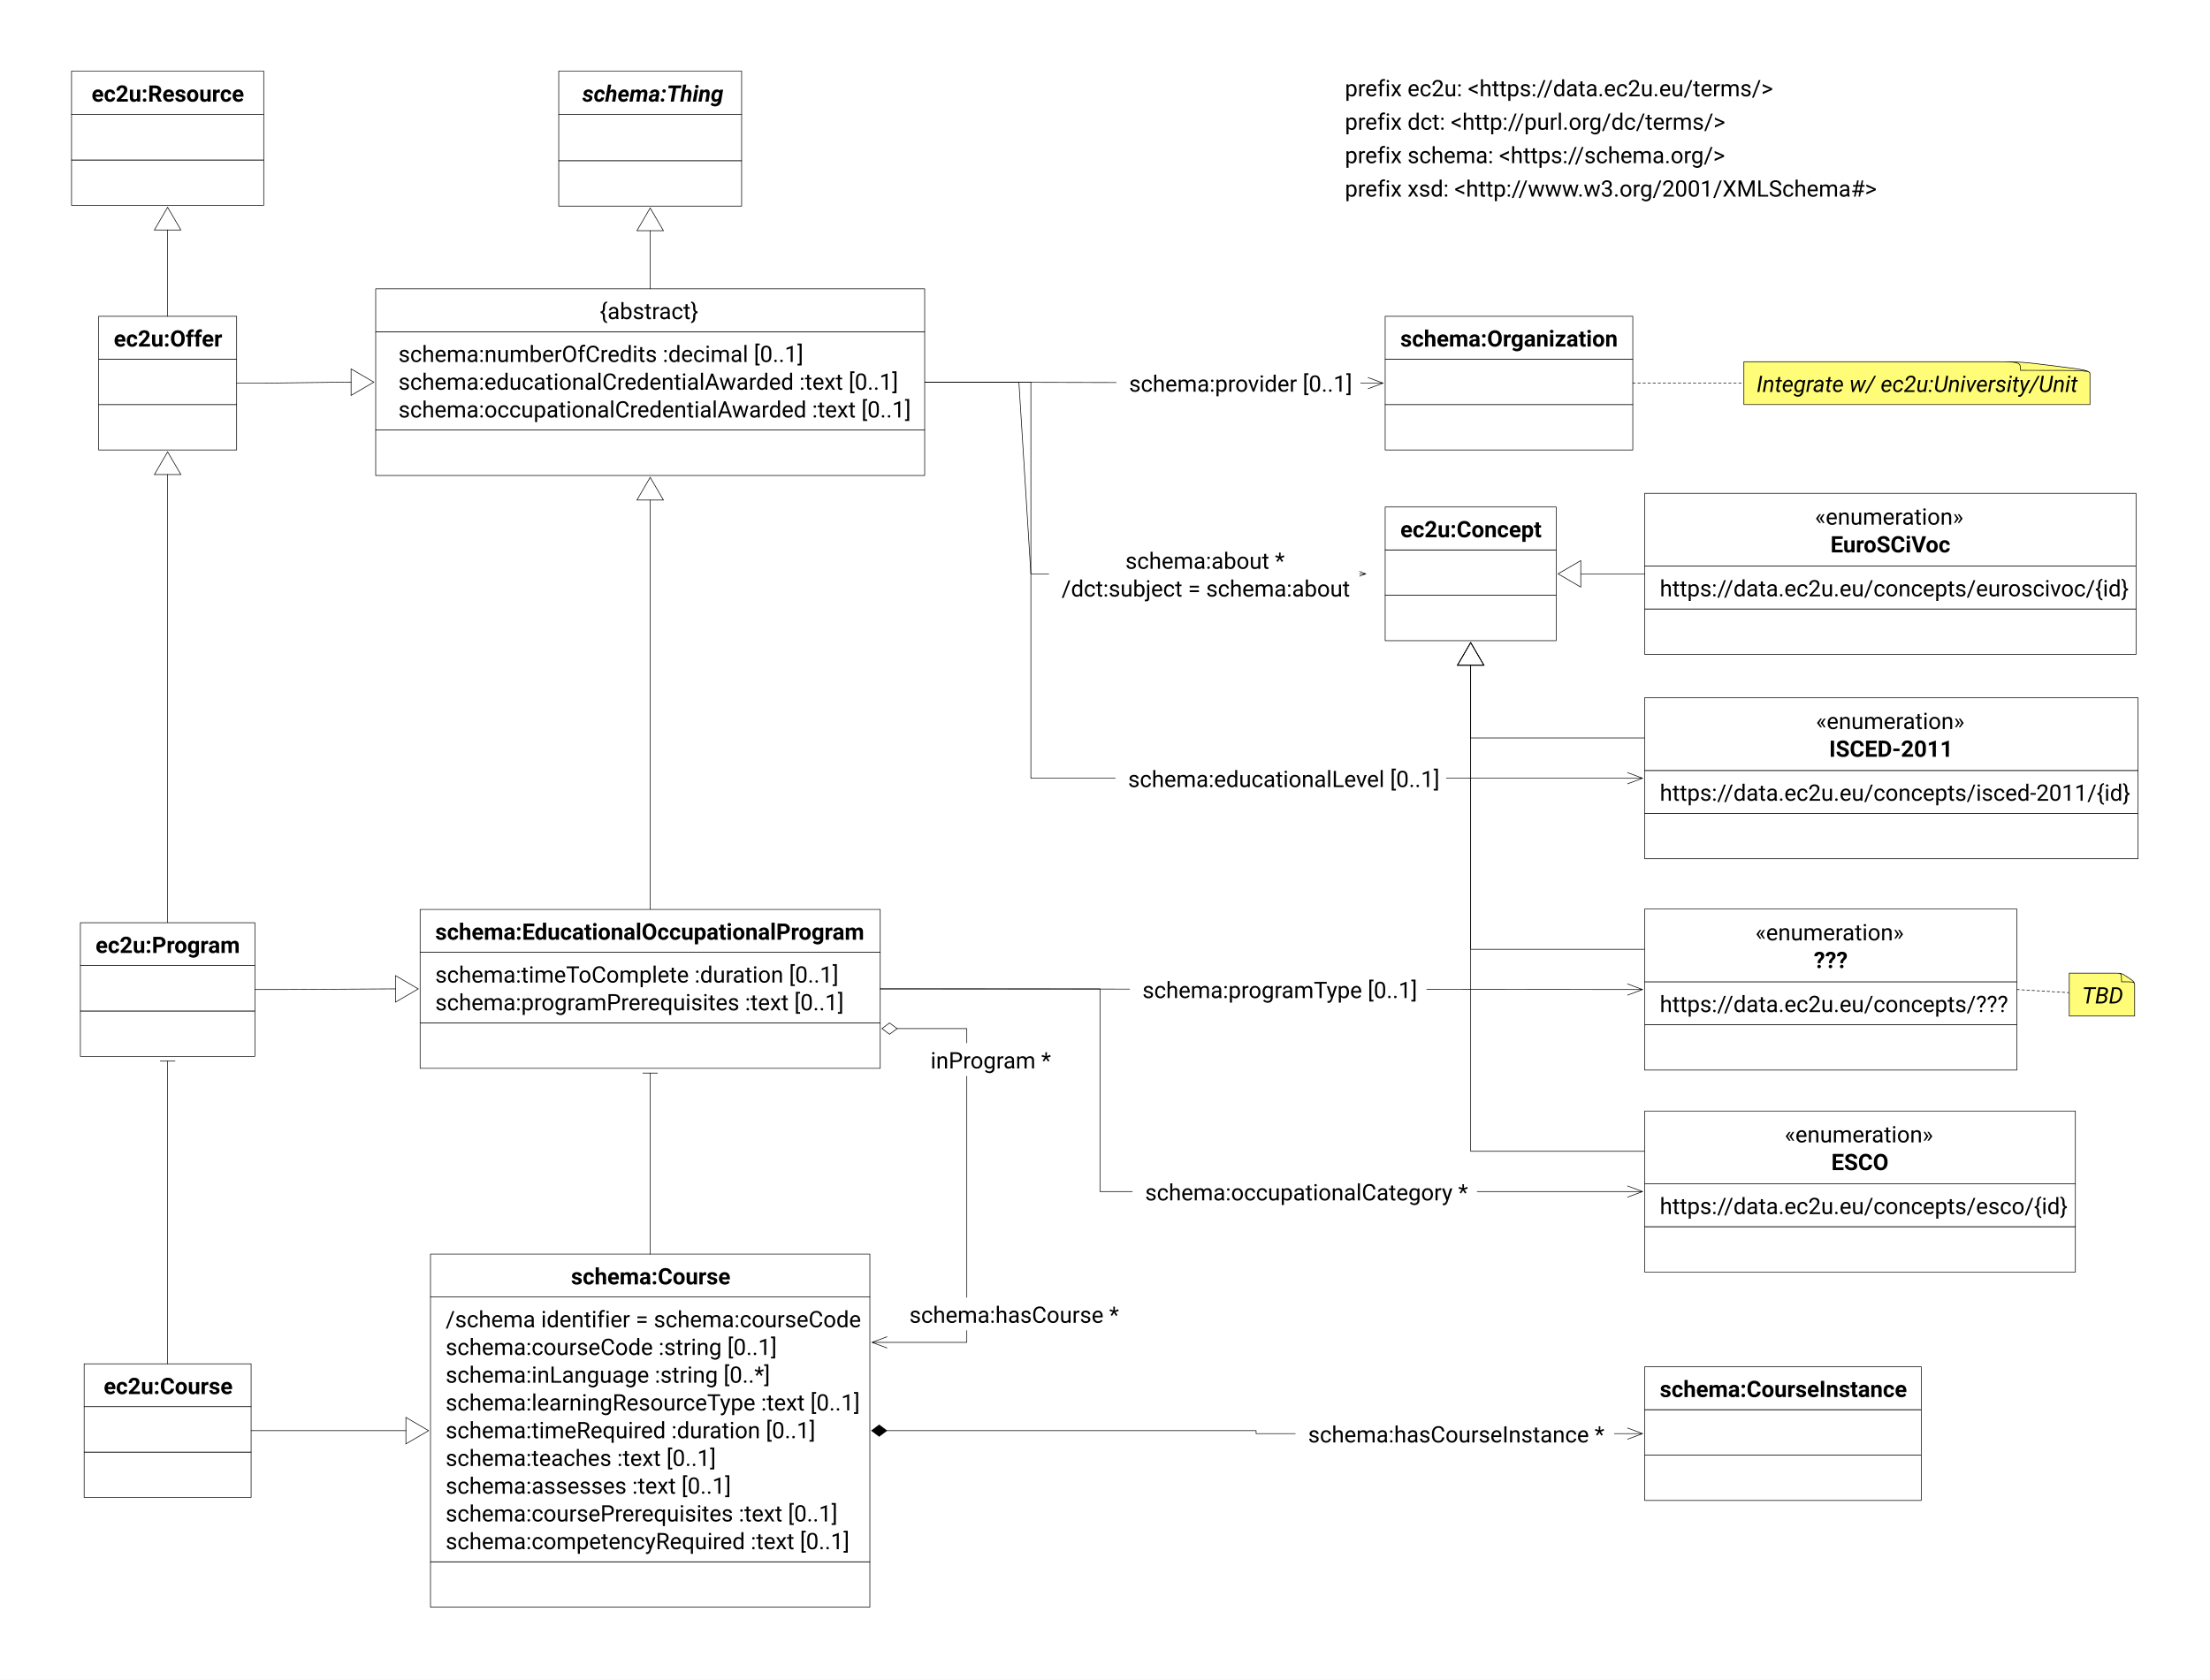
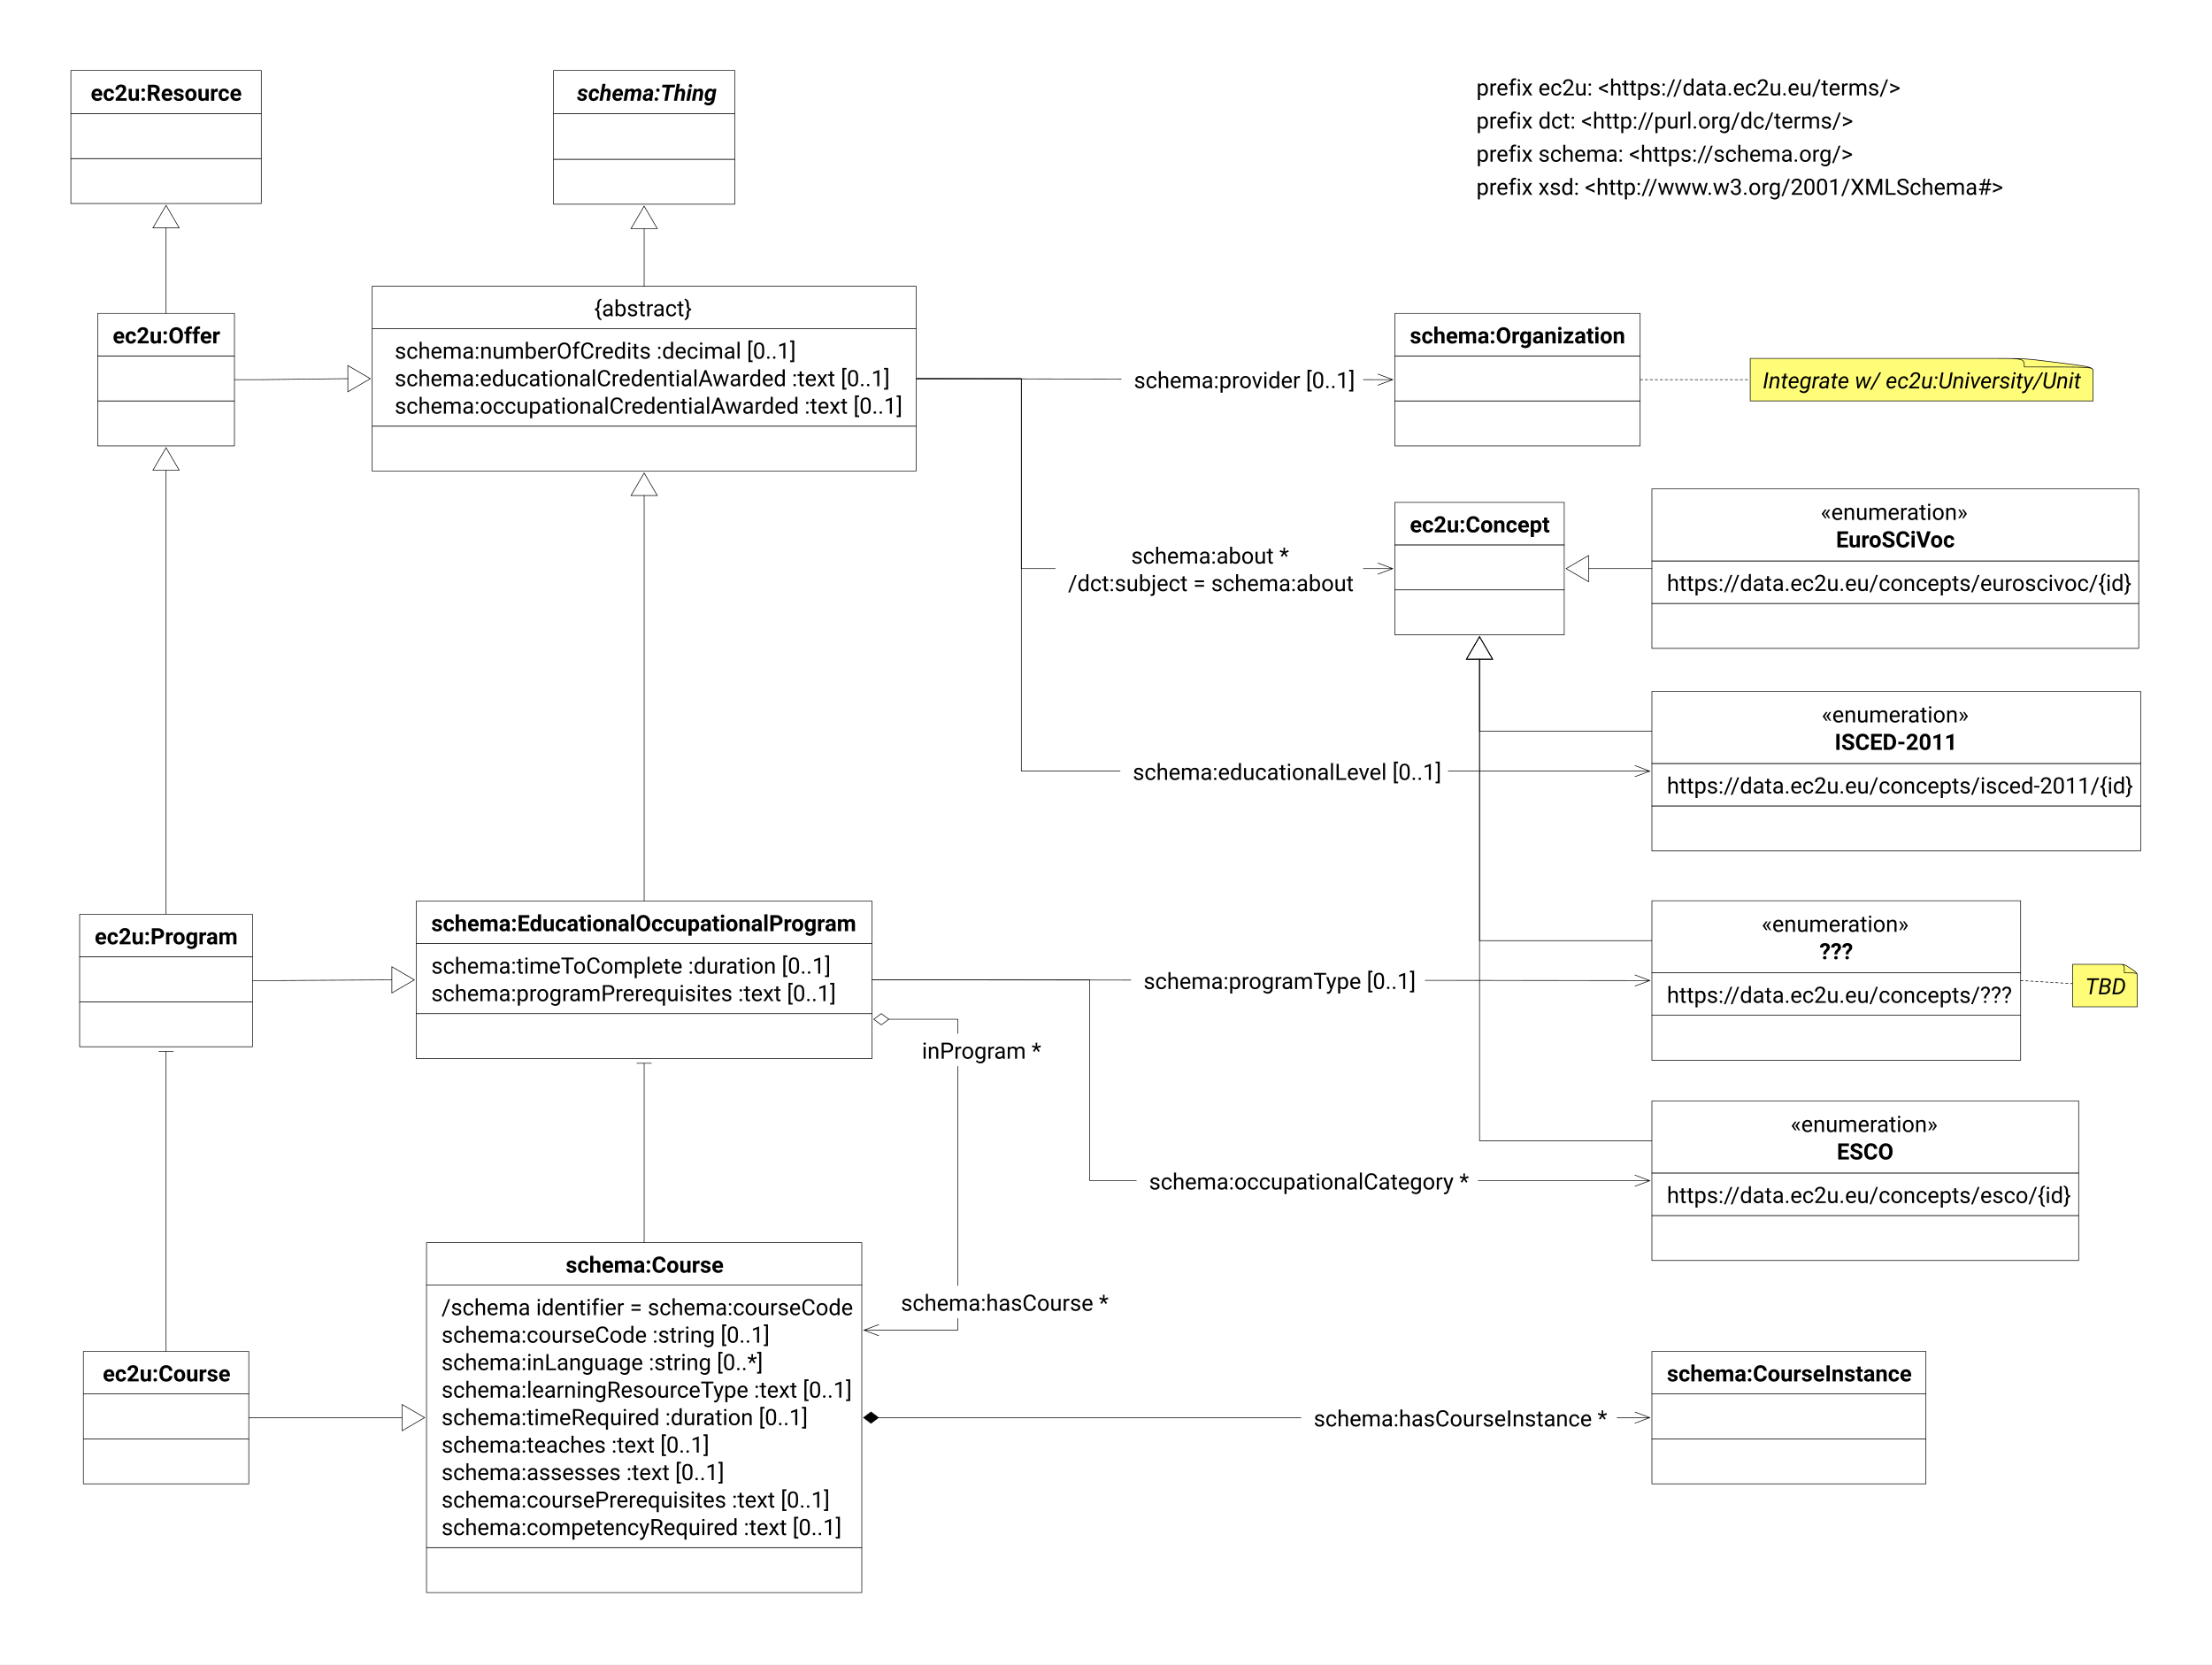
- <svg xmlns="http://www.w3.org/2000/svg" xmlns:xlink="http://www.w3.org/1999/xlink" version="1.1" viewBox="-524 390 876 666" width="876" height="666">
+ <svg xmlns="http://www.w3.org/2000/svg" xmlns:xlink="http://www.w3.org/1999/xlink" version="1.1" viewBox="-524 390 885 666" width="885" height="666">
  <defs>
    <marker orient="auto" overflow="visible" markerUnits="strokeWidth" id="UMLInheritance_Marker" stroke-linejoin="miter" stroke-miterlimit="10" viewBox="-1 -22 38 44" markerWidth="38" markerHeight="44" color="black">
      <g>
        <path d="M 36 0 L 0 -21 L 0 21 Z" fill="none" stroke="currentColor" stroke-width="1" />
      </g>
    </marker>
    <marker orient="auto" overflow="visible" markerUnits="strokeWidth" id="StickArrow_Marker" stroke-linejoin="miter" stroke-miterlimit="10" viewBox="-1 -10 26 20" markerWidth="26" markerHeight="20" color="black">
      <g>
        <path d="M 24 0 L 0 0 M 0 -9 L 24 0 L 0 9" fill="none" stroke="currentColor" stroke-width="1" />
      </g>
    </marker>
    <marker orient="auto" overflow="visible" markerUnits="strokeWidth" id="Diamond_Marker" stroke-linejoin="miter" stroke-miterlimit="10" viewBox="-25 -10 26 20" markerWidth="26" markerHeight="20" color="black">
      <g>
        <path d="M -24 0 L -12 9 L 0 0 L -12 -9 Z" fill="none" stroke="currentColor" stroke-width="1" />
      </g>
    </marker>
    <marker orient="auto" overflow="visible" markerUnits="strokeWidth" id="NegativeControls_Marker" stroke-linejoin="miter" stroke-miterlimit="10" viewBox="-1 -13 2 26" markerWidth="2" markerHeight="26" color="black">
      <g>
        <line x1="0" y1="-12" x2="0" y2="12" fill="none" stroke="currentColor" stroke-width="1" />
      </g>
    </marker>
    <marker orient="auto" overflow="visible" markerUnits="strokeWidth" id="FilledDiamond_Marker" stroke-linejoin="miter" stroke-miterlimit="10" viewBox="-25 -10 26 20" markerWidth="26" markerHeight="20" color="black">
      <g>
        <path d="M -24 0 L -12 9 L 0 0 L -12 -9 Z" fill="currentColor" stroke="currentColor" stroke-width="1" />
      </g>
    </marker>
  </defs>
  <g id="offers" stroke-opacity="1" stroke="none" fill="none" stroke-dasharray="none" fill-opacity="1">
-     <rect fill="white" x="-524" y="390" width="876" height="666" />
+     <rect fill="white" x="-524" y="390" width="885" height="666" />
    <g id="offers_Layer_1">
      <g id="Line_422">
-         <path d="M 127.911 846.484 L 58.945 846.484 L 58.945 787.042 L 58.945 703.312 L 58.945 653.774" marker-end="url(#UMLInheritance_Marker)" stroke="black" stroke-linecap="round" stroke-linejoin="round" stroke-width=".25" />
+         <path d="M 136.911 846.484 L 67.945 846.484 L 67.945 787.043 L 67.945 703.312 L 67.945 653.774" marker-end="url(#UMLInheritance_Marker)" stroke="black" stroke-linecap="round" stroke-linejoin="round" stroke-width=".25" />
      </g>
      <g id="Line_357">
-         <path d="M 127.911 766.385 L 58.945 766.385 L 58.945 703.312 L 58.945 653.774" marker-end="url(#UMLInheritance_Marker)" stroke="black" stroke-linecap="round" stroke-linejoin="round" stroke-width=".25" />
+         <path d="M 136.911 766.385 L 67.945 766.385 L 67.945 703.312 L 67.945 653.774" marker-end="url(#UMLInheritance_Marker)" stroke="black" stroke-linecap="round" stroke-linejoin="round" stroke-width=".25" />
      </g>
      <g id="Line_328">
-         <path d="M 127.911 682.6 L 58.945 682.6 L 58.945 653.774" marker-end="url(#UMLInheritance_Marker)" stroke="black" stroke-linecap="round" stroke-linejoin="round" stroke-width=".25" />
+         <path d="M 136.911 682.6 L 67.945 682.6 L 67.945 653.774" marker-end="url(#UMLInheritance_Marker)" stroke="black" stroke-linecap="round" stroke-linejoin="round" stroke-width=".25" />
      </g>
      <g id="Group_391">
        <g id="Graphic_394">
          <rect x="-353.359" y="1009.244" width="174.154" height="18" fill="white" />
          <rect x="-353.359" y="1009.244" width="174.154" height="18" stroke="black" stroke-linecap="round" stroke-linejoin="round" stroke-width=".25" />
        </g>
        <g id="Graphic_393">
          <rect x="-353.359" y="904.244" width="174.154" height="105" fill="white" />
          <rect x="-353.359" y="904.244" width="174.154" height="105" stroke="black" stroke-linecap="round" stroke-linejoin="round" stroke-width=".25" />
          <text transform="translate(-347.359 907.2441)" fill="black">
-             <tspan font-family="Roboto" font-size="9" fill="black" x="0" y="9">/schema identifier =
-                             schema:courseCode
-                         </tspan>
-             <tspan font-family="Roboto" font-size="9" fill="black" x="0" y="20">schema:courseCode :string
-                             [0..1]
-                         </tspan>
-             <tspan font-family="Roboto" font-size="9" fill="black" x="0" y="31">schema:inLanguage :string
-                             [0..*]
-                         </tspan>
-             <tspan font-family="Roboto" font-size="9" fill="black" x="0" y="42">schema:learningResourceType
-                             :text [0..1]
-                         </tspan>
-             <tspan font-family="Roboto" font-size="9" fill="black" x="0" y="53">schema:timeRequired :duration
-                             [0..1]
-                         </tspan>
-             <tspan font-family="Roboto" font-size="9" fill="black" x="0" y="64">schema:teaches :text [0..1]
-                         </tspan>
-             <tspan font-family="Roboto" font-size="9" fill="black" x="0" y="75">schema:assesses :text
-                             [0..1]
-                         </tspan>
-             <tspan font-family="Roboto" font-size="9" fill="black" x="0" y="86">schema:coursePrerequisites
-                             :text [0..1]
-                         </tspan>
-             <tspan font-family="Roboto" font-size="9" fill="black" x="0" y="97">schema:competencyRequired
-                             :text [0..1]
-                         </tspan>
+             <tspan font-family="Roboto" font-size="9" fill="black" x="0" y="9">/schema identifier = schema:courseCode
+             </tspan>
+             <tspan font-family="Roboto" font-size="9" fill="black" x="0" y="20">schema:courseCode :string [0..1]</tspan>
+             <tspan font-family="Roboto" font-size="9" fill="black" x="0" y="31">schema:inLanguage :string [0..*]</tspan>
+             <tspan font-family="Roboto" font-size="9" fill="black" x="0" y="42">schema:learningResourceType :text
+               [0..1]
+             </tspan>
+             <tspan font-family="Roboto" font-size="9" fill="black" x="0" y="53">schema:timeRequired :duration [0..1]
+             </tspan>
+             <tspan font-family="Roboto" font-size="9" fill="black" x="0" y="64">schema:teaches :text [0..1]</tspan>
+             <tspan font-family="Roboto" font-size="9" fill="black" x="0" y="75">schema:assesses :text [0..1]</tspan>
+             <tspan font-family="Roboto" font-size="9" fill="black" x="0" y="86">schema:coursePrerequisites :text [0..1]
+             </tspan>
+             <tspan font-family="Roboto" font-size="9" fill="black" x="0" y="97">schema:competencyRequired :text [0..1]
+             </tspan>
          </text>
        </g>
        <g id="Graphic_392">
          <a xlink:href="https://schema.org/Course">
            <rect x="-353.359" y="887.244" width="174.154" height="17" fill="white" />
            <rect x="-353.359" y="887.244" width="174.154" height="17" stroke="black" stroke-linecap="round" stroke-linejoin="round" stroke-width=".25" />
            <text transform="translate(-297.6766 890.2441)" fill="black">
-               <tspan font-family="Roboto" font-weight="bold" font-size="9" fill="black" x="0" y="9">
-                                 schema:Course
-                             </tspan>
+               <tspan font-family="Roboto" font-weight="bold" font-size="9" fill="black" x="0" y="9">schema:Course</tspan>
            </text>
          </a>
        </g>
      </g>
      <g id="Group_387">
        <g id="Graphic_390">
          <rect x="-302.531" y="453.719" width="72.498" height="18" fill="white" />
          <rect x="-302.531" y="453.719" width="72.498" height="18" stroke="black" stroke-linecap="round" stroke-linejoin="round" stroke-width=".25" />
        </g>
        <g id="Graphic_389">
          <rect x="-302.531" y="435.434" width="72.498" height="18.285" fill="white" />
          <rect x="-302.531" y="435.434" width="72.498" height="18.285" stroke="black" stroke-linecap="round" stroke-linejoin="round" stroke-width=".25" />
        </g>
        <g id="Graphic_388">
          <a xlink:href="things.svg">
            <rect x="-302.531" y="418.173" width="72.498" height="17.261" fill="white" />
            <rect x="-302.531" y="418.173" width="72.498" height="17.261" stroke="black" stroke-linecap="round" stroke-linejoin="round" stroke-width=".25" />
            <text transform="translate(-293.1744 421.3039)" fill="black">
-               <tspan font-family="Roboto" font-style="italic" font-weight="bold" font-size="9" fill="black" x="0" y="9">schema:Thing
-                             </tspan>
+               <tspan font-family="Roboto" font-style="italic" font-weight="bold" font-size="9" fill="black" x="0" y="9">
+                 schema:Thing
+               </tspan>
            </text>
          </a>
        </g>
      </g>
      <g id="Group_383">
        <g id="Graphic_386">
          <rect x="-495.646" y="453.434" width="76.179" height="18" fill="white" />
          <rect x="-495.646" y="453.434" width="76.179" height="18" stroke="black" stroke-linecap="round" stroke-linejoin="round" stroke-width=".25" />
        </g>
        <g id="Graphic_385">
          <rect x="-495.646" y="435.434" width="76.179" height="18" fill="white" />
          <rect x="-495.646" y="435.434" width="76.179" height="18" stroke="black" stroke-linecap="round" stroke-linejoin="round" stroke-width=".25" />
        </g>
        <g id="Graphic_384">
          <a xlink:href="resources.svg">
            <rect x="-495.646" y="418.173" width="76.179" height="17.261" fill="white" />
            <rect x="-495.646" y="418.173" width="76.179" height="17.261" stroke="black" stroke-linecap="round" stroke-linejoin="round" stroke-width=".25" />
            <text transform="translate(-487.7117 421.3039)" fill="black">
-               <tspan font-family="Roboto" font-weight="bold" font-size="9" fill="black" x="0" y="9">
-                                 ec2u:Resource
-                             </tspan>
+               <tspan font-family="Roboto" font-weight="bold" font-size="9" fill="black" x="0" y="9">ec2u:Resource</tspan>
            </text>
          </a>
        </g>
      </g>
      <g id="Line_382">
        <line x1="-266.282" y1="750.586" x2="-266.282" y2="588.272" marker-end="url(#UMLInheritance_Marker)" stroke="black" stroke-linecap="round" stroke-linejoin="round" stroke-width=".25" />
      </g>
      <g id="Group_376">
        <g id="Graphic_379">
          <rect x="-490.646" y="965.744" width="66.18" height="18" fill="white" />
          <rect x="-490.646" y="965.744" width="66.18" height="18" stroke="black" stroke-linecap="round" stroke-linejoin="round" stroke-width=".25" />
        </g>
        <g id="Graphic_378">
          <rect x="-490.646" y="947.744" width="66.18" height="18" fill="white" />
          <rect x="-490.646" y="947.744" width="66.18" height="18" stroke="black" stroke-linecap="round" stroke-linejoin="round" stroke-width=".25" />
        </g>
        <g id="Graphic_377">
          <rect x="-490.646" y="930.744" width="66.18" height="17" fill="white" />
          <rect x="-490.646" y="930.744" width="66.18" height="17" stroke="black" stroke-linecap="round" stroke-linejoin="round" stroke-width=".25" />
          <text transform="translate(-484.6464 933.7441)" fill="black">
-             <tspan font-family="Roboto" font-weight="bold" font-size="9" fill="black" x="1.745" y="9">
-                             ec2u:Course
-                         </tspan>
+             <tspan font-family="Roboto" font-weight="bold" font-size="9" fill="black" x="1.745" y="9">ec2u:Course
+             </tspan>
          </text>
        </g>
      </g>
      <g id="Line_375">
        <line x1="-424.466" y1="957.244" x2="-363.109" y2="957.244" marker-end="url(#UMLInheritance_Marker)" stroke="black" stroke-linecap="round" stroke-linejoin="round" stroke-width=".25" />
      </g>
      <g id="Line_374">
        <line x1="-457.556" y1="755.847" x2="-457.556" y2="578.159" marker-end="url(#UMLInheritance_Marker)" stroke="black" stroke-linecap="round" stroke-linejoin="round" stroke-width=".25" />
      </g>
      <g id="Line_373">
-         <path d="M -157.48 541.522 L -115.38 541.522 L -115.38 698.562 L 121.061 698.562" marker-end="url(#StickArrow_Marker)" stroke="black" stroke-linecap="round" stroke-linejoin="round" stroke-width=".25" />
+         <path d="M -157.48 541.522 L -115.38 541.522 L -115.38 698.562 L 130.061 698.562" marker-end="url(#StickArrow_Marker)" stroke="black" stroke-linecap="round" stroke-linejoin="round" stroke-width=".25" />
      </g>
      <g id="Group_369">
        <g id="Graphic_372">
-           <rect x="25.055" y="626.024" width="67.78" height="18" fill="white" />
-           <rect x="25.055" y="626.024" width="67.78" height="18" stroke="black" stroke-linecap="round" stroke-linejoin="round" stroke-width=".25" />
+           <rect x="34.055" y="626.024" width="67.78" height="18" fill="white" />
+           <rect x="34.055" y="626.024" width="67.78" height="18" stroke="black" stroke-linecap="round" stroke-linejoin="round" stroke-width=".25" />
        </g>
        <g id="Graphic_371">
-           <rect x="25.055" y="608.024" width="67.78" height="18" fill="white" />
-           <rect x="25.055" y="608.024" width="67.78" height="18" stroke="black" stroke-linecap="round" stroke-linejoin="round" stroke-width=".25" />
+           <rect x="34.055" y="608.024" width="67.78" height="18" fill="white" />
+           <rect x="34.055" y="608.024" width="67.78" height="18" stroke="black" stroke-linecap="round" stroke-linejoin="round" stroke-width=".25" />
        </g>
        <g id="Graphic_370">
          <a xlink:href="datasets.svg">
-             <rect x="25.055" y="591.024" width="67.78" height="17" fill="white" />
-             <rect x="25.055" y="591.024" width="67.78" height="17" stroke="black" stroke-linecap="round" stroke-linejoin="round" stroke-width=".25" />
-             <text transform="translate(31.05483 594.0236)" fill="black">
-               <tspan font-family="Roboto" font-weight="bold" font-size="9" fill="black" x="0" y="9">
-                                 ec2u:Concept
-                             </tspan>
+             <rect x="34.055" y="591.024" width="67.78" height="17" fill="white" />
+             <rect x="34.055" y="591.024" width="67.78" height="17" stroke="black" stroke-linecap="round" stroke-linejoin="round" stroke-width=".25" />
+             <text transform="translate(40.05483 594.0236)" fill="black">
+               <tspan font-family="Roboto" font-weight="bold" font-size="9" fill="black" x="0" y="9">ec2u:Concept</tspan>
            </text>
          </a>
        </g>
      </g>
      <g id="Group_367">
        <g id="Graphic_368">
-           <text transform="translate(9.10219 419.1734)" fill="black">
+           <text transform="translate(66.6712 419.1734)" fill="black">
            <tspan font-family="Roboto" font-size="9" fill="black" x="0" y="9">prefix ec2u: &lt;https://data.ec2u.eu/terms/&gt;</tspan>
          </text>
        </g>
      </g>
      <g id="Graphic_366">
        <a xlink:href="https://schema.org/">
-           <text transform="translate(9.10219 445.6955)" fill="black">
-             <tspan font-family="Roboto" font-size="9" fill="black" x="0" y="9">prefix schema: &lt;https://schema.org/&gt;</tspan>
+           <text transform="translate(66.6712 445.6955)" fill="black">
+             <tspan font-family="Roboto" font-size="9" fill="black" x="0" y="9">prefix schema:
+               &lt;https://schema.org/&gt;
+             </tspan>
          </text>
        </a>
      </g>
      <g id="Graphic_365">
-         <rect x="-81.846" y="688.062" width="131.087" height="21" fill="white" />
-         <text transform="translate(-76.8459 693.062)" fill="black">
-           <tspan font-family="Roboto" font-size="9" fill="black" x="0" y="9">schema:educationalLevel [0..1]
-                     </tspan>
+         <rect x="-75.78" y="688.062" width="131.087" height="21" fill="white" />
+         <text transform="translate(-70.77951 693.062)" fill="black">
+           <tspan font-family="Roboto" font-size="9" fill="black" x="0" y="9">schema:educationalLevel [0..1]</tspan>
        </text>
      </g>
      <g id="Line_364">
-         <path d="M -157.48 541.522 L -120.129 541.522 L -115.38 617.524 L 11.355 617.524" marker-end="url(#StickArrow_Marker)" stroke="black" stroke-linecap="round" stroke-linejoin="round" stroke-width=".25" />
+         <path d="M -157.48 541.522 L -115.38 541.522 L -115.38 617.524 L 27.205 617.524" marker-end="url(#StickArrow_Marker)" stroke="black" stroke-linecap="round" stroke-linejoin="round" stroke-width=".25" />
      </g>
      <g id="Graphic_362">
        <a xlink:href="https://www.dublincore.org/specifications/dublin-core/dcmi-terms/">
-           <text transform="translate(9.10219 432.4344)" fill="black">
+           <text transform="translate(66.6712 432.4344)" fill="black">
            <tspan font-family="Roboto" font-size="9" fill="black" x="0" y="9">prefix dct: &lt;http://purl.org/dc/terms/&gt;</tspan>
          </text>
        </a>
      </g>
      <g id="Group_358">
        <g id="Graphic_361">
-           <rect x="127.911" y="712.486" width="195.56" height="18" fill="white" />
-           <rect x="127.911" y="712.486" width="195.56" height="18" stroke="black" stroke-linecap="round" stroke-linejoin="round" stroke-width=".25" />
+           <rect x="136.911" y="712.486" width="195.56" height="18" fill="white" />
+           <rect x="136.911" y="712.486" width="195.56" height="18" stroke="black" stroke-linecap="round" stroke-linejoin="round" stroke-width=".25" />
        </g>
        <g id="Graphic_360">
-           <rect x="127.911" y="695.486" width="195.56" height="17" fill="white" />
-           <rect x="127.911" y="695.486" width="195.56" height="17" stroke="black" stroke-linecap="round" stroke-linejoin="round" stroke-width=".25" />
-           <text transform="translate(133.9112 698.4863)" fill="black">
+           <rect x="136.911" y="695.486" width="195.56" height="17" fill="white" />
+           <rect x="136.911" y="695.486" width="195.56" height="17" stroke="black" stroke-linecap="round" stroke-linejoin="round" stroke-width=".25" />
+           <text transform="translate(142.9112 698.4863)" fill="black">
            <tspan font-family="Roboto" font-size="9" fill="black" x="0" y="9">
-                             https://data.ec2u.eu/concepts/isced-2011/{id}
-                         </tspan>
+               https://data.ec2u.eu/concepts/isced-2011/{id}
+             </tspan>
          </text>
        </g>
        <g id="Graphic_359">
-           <rect x="127.911" y="666.638" width="195.56" height="28.848" fill="white" />
-           <rect x="127.911" y="666.638" width="195.56" height="28.848" stroke="black" stroke-linecap="round" stroke-linejoin="round" stroke-width=".25" />
-           <text transform="translate(195.8169 670.062)" fill="black">
+           <rect x="136.911" y="666.638" width="195.56" height="28.848" fill="white" />
+           <rect x="136.911" y="666.638" width="195.56" height="28.848" stroke="black" stroke-linecap="round" stroke-linejoin="round" stroke-width=".25" />
+           <text transform="translate(204.8169 670.062)" fill="black">
            <tspan font-family="Roboto" font-size="9" fill="black" x="0" y="9">«enumeration»</tspan>
-             <tspan font-family="Roboto" font-weight="bold" font-size="9" fill="black" x="5.203" y="20">
-                             ISCED-2011
-                         </tspan>
+             <tspan font-family="Roboto" font-weight="bold" font-size="9" fill="black" x="5.203" y="20">ISCED-2011
+             </tspan>
          </text>
        </g>
      </g>
      <g id="Group_353">
        <g id="Graphic_356">
-           <rect x="25.055" y="550.409" width="98.155" height="18" fill="white" />
-           <rect x="25.055" y="550.409" width="98.155" height="18" stroke="black" stroke-linecap="round" stroke-linejoin="round" stroke-width=".25" />
+           <rect x="34.055" y="550.409" width="98.155" height="18" fill="white" />
+           <rect x="34.055" y="550.409" width="98.155" height="18" stroke="black" stroke-linecap="round" stroke-linejoin="round" stroke-width=".25" />
        </g>
        <g id="Graphic_355">
-           <rect x="25.055" y="532.409" width="98.155" height="18" fill="white" />
-           <rect x="25.055" y="532.409" width="98.155" height="18" stroke="black" stroke-linecap="round" stroke-linejoin="round" stroke-width=".25" />
+           <rect x="34.055" y="532.409" width="98.155" height="18" fill="white" />
+           <rect x="34.055" y="532.409" width="98.155" height="18" stroke="black" stroke-linecap="round" stroke-linejoin="round" stroke-width=".25" />
        </g>
        <g id="Graphic_354">
-           <rect x="25.055" y="515.409" width="98.155" height="17" fill="white" />
-           <rect x="25.055" y="515.409" width="98.155" height="17" stroke="black" stroke-linecap="round" stroke-linejoin="round" stroke-width=".25" />
-           <text transform="translate(31.05483 518.4094)" fill="black">
-             <tspan font-family="Roboto" font-weight="bold" font-size="9" fill="black" x="0" y="9">
-                             schema:Organization
-                         </tspan>
+           <rect x="34.055" y="515.409" width="98.155" height="17" fill="white" />
+           <rect x="34.055" y="515.409" width="98.155" height="17" stroke="black" stroke-linecap="round" stroke-linejoin="round" stroke-width=".25" />
+           <text transform="translate(40.05483 518.4094)" fill="black">
+             <tspan font-family="Roboto" font-weight="bold" font-size="9" fill="black" x="0" y="9">schema:Organization
+             </tspan>
          </text>
        </g>
      </g>
      <g id="Graphic_351">
-         <path d="M 304.426 538.444 C 304.426 536.834 302.684 536.635 289.958 535.041 L 289.823 535.024 C 277.03 533.414 276.897 533.414 263.767 533.414 C 246.284 533.414 167.244 533.414 167.244 533.414 L 167.244 550.414 L 304.426 550.414 L 304.426 538.444 Z" fill="#fffd78" />
-         <path d="M 304.426 538.444 C 304.426 536.834 302.684 536.635 289.958 535.041 L 289.823 535.024 C 277.03 533.414 276.897 533.414 263.767 533.414 C 246.284 533.414 167.244 533.414 167.244 533.414 L 167.244 550.414 L 304.426 550.414 L 304.426 538.444 Z M 304.426 538.361 C 304.426 536.834 304.292 536.834 276.897 536.834 L 276.897 536.834 C 276.897 533.431 276.897 533.414 264.571 533.414" stroke="black" stroke-linecap="round" stroke-linejoin="round" stroke-width=".25" />
-         <text transform="translate(172.2441 536.414)" fill="black">
+         <path d="M 313.426 538.444 C 313.426 536.834 311.684 536.635 298.958 535.041 L 298.823 535.024 C 286.03 533.414 285.897 533.414 272.767 533.414 C 255.284 533.414 176.244 533.414 176.244 533.414 L 176.244 550.414 L 313.426 550.414 L 313.426 538.444 Z" fill="#fffd78" />
+         <path d="M 313.426 538.444 C 313.426 536.834 311.684 536.635 298.958 535.041 L 298.823 535.024 C 286.03 533.414 285.897 533.414 272.767 533.414 C 255.284 533.414 176.244 533.414 176.244 533.414 L 176.244 550.414 L 313.426 550.414 L 313.426 538.444 Z M 313.426 538.361 C 313.426 536.834 313.292 536.834 285.897 536.834 L 285.897 536.834 C 285.897 533.431 285.897 533.414 273.571 533.414" stroke="black" stroke-linecap="round" stroke-linejoin="round" stroke-width=".25" />
+         <text transform="translate(181.2441 536.414)" fill="black">
          <tspan font-family="Roboto" font-style="italic" font-size="9" fill="black" x="0" y="9">Integrate w/
-                         ec2u:University/Unit
-                     </tspan>
+             ec2u:University/Unit
+           </tspan>
        </text>
      </g>
      <g id="Line_350">
-         <line x1="123.21" y1="541.909" x2="167.119" y2="541.911" stroke="black" stroke-linecap="round" stroke-linejoin="round" stroke-dasharray="1.0,1.0" stroke-width=".25" />
+         <line x1="132.21" y1="541.909" x2="176.119" y2="541.911" stroke="black" stroke-linecap="round" stroke-linejoin="round" stroke-dasharray="1.0,1.0" stroke-width=".25" />
      </g>
      <g id="Group_346">
        <g id="Graphic_349">
          <rect x="-357.47" y="795.586" width="182.376" height="18" fill="white" />
          <rect x="-357.47" y="795.586" width="182.376" height="18" stroke="black" stroke-linecap="round" stroke-linejoin="round" stroke-width=".25" />
        </g>
        <g id="Graphic_348">
          <rect x="-357.47" y="767.586" width="182.376" height="28" fill="white" />
          <rect x="-357.47" y="767.586" width="182.376" height="28" stroke="black" stroke-linecap="round" stroke-linejoin="round" stroke-width=".25" />
          <text transform="translate(-351.4701 770.5862)" fill="black">
-             <tspan font-family="Roboto" font-size="9" fill="black" x="0" y="9">schema:timeToComplete
-                             :duration [0..1]
-                         </tspan>
-             <tspan font-family="Roboto" font-size="9" fill="black" x="0" y="20">schema:programPrerequisites
-                             :text [0..1]
-                         </tspan>
+             <tspan font-family="Roboto" font-size="9" fill="black" x="0" y="9">schema:timeToComplete :duration [0..1]
+             </tspan>
+             <tspan font-family="Roboto" font-size="9" fill="black" x="0" y="20">schema:programPrerequisites :text
+               [0..1]
+             </tspan>
          </text>
        </g>
        <g id="Graphic_347">
          <a xlink:href="https://schema.org/EducationalOccupationalProgram">
            <rect x="-357.47" y="750.586" width="182.376" height="17" fill="white" />
            <rect x="-357.47" y="750.586" width="182.376" height="17" stroke="black" stroke-linecap="round" stroke-linejoin="round" stroke-width=".25" />
            <text transform="translate(-351.4701 753.5862)" fill="black">
              <tspan font-family="Roboto" font-weight="bold" font-size="9" fill="black" x="0" y="9">
-                                 schema:EducationalOccupationalProgram
-                             </tspan>
+                 schema:EducationalOccupationalProgram
+               </tspan>
            </text>
          </a>
        </g>
      </g>
      <g id="Group_342">
        <g id="Graphic_345">
          <rect x="-492.141" y="790.847" width="69.168" height="18" fill="white" />
          <rect x="-492.141" y="790.847" width="69.168" height="18" stroke="black" stroke-linecap="round" stroke-linejoin="round" stroke-width=".25" />
        </g>
        <g id="Graphic_344">
          <rect x="-492.141" y="772.847" width="69.168" height="18" fill="white" />
          <rect x="-492.141" y="772.847" width="69.168" height="18" stroke="black" stroke-linecap="round" stroke-linejoin="round" stroke-width=".25" />
        </g>
        <g id="Graphic_343">
          <rect x="-492.141" y="755.847" width="69.168" height="17" fill="white" />
          <rect x="-492.141" y="755.847" width="69.168" height="17" stroke="black" stroke-linecap="round" stroke-linejoin="round" stroke-width=".25" />
          <text transform="translate(-486.1406 758.8472)" fill="black">
-             <tspan font-family="Roboto" font-weight="bold" font-size="9" fill="black" x="0" y="9">
-                             ec2u:Program
-                         </tspan>
+             <tspan font-family="Roboto" font-weight="bold" font-size="9" fill="black" x="0" y="9">ec2u:Program</tspan>
          </text>
        </g>
      </g>
      <g id="Line_341">
        <path d="M -422.972 782.347 L -411.972 782.347 L -368.47 782.086 L -367.22 782.086" marker-end="url(#UMLInheritance_Marker)" stroke="black" stroke-linecap="round" stroke-linejoin="round" stroke-width=".25" />
      </g>
      <g id="Line_339">
        <path d="M -168.407 797.836 L -140.774 797.836 L -140.774 922.244 L -172.355 922.244" marker-end="url(#StickArrow_Marker)" marker-start="url(#Diamond_Marker)" stroke="black" stroke-linecap="round" stroke-linejoin="round" stroke-width=".25" />
      </g>
      <g id="Graphic_338">
        <rect x="-166.545" y="904.483" width="88.125" height="13" fill="white" />
        <text transform="translate(-163.5446 905.4826)" fill="black">
          <tspan font-family="Roboto" font-size="9" fill="black" x="0" y="9">schema:hasCourse *</tspan>
        </text>
      </g>
      <g id="Line_337">
-         <path d="M -157.48 541.522 L -149.38 541.522 L 16.955 541.909 L 18.205 541.909" marker-end="url(#StickArrow_Marker)" stroke="black" stroke-linecap="round" stroke-linejoin="round" stroke-width=".25" />
+         <path d="M -157.48 541.522 L -149.38 541.522 L 25.955 541.909 L 27.205 541.909" marker-end="url(#StickArrow_Marker)" stroke="black" stroke-linecap="round" stroke-linejoin="round" stroke-width=".25" />
      </g>
      <g id="Graphic_336">
-         <rect x="-81.464" y="531.293" width="96.735" height="21" fill="white" />
-         <text transform="translate(-76.46433 536.293)" fill="black">
+         <rect x="-75.332" y="531.293" width="96.735" height="21" fill="white" />
+         <text transform="translate(-70.33154 536.2926)" fill="black">
          <tspan font-family="Roboto" font-size="9" fill="black" x="0" y="9">schema:provider [0..1]</tspan>
        </text>
      </g>
      <g id="Line_334">
-         <path d="M -175.094 782.086 L -166.994 782.086 L 119.811 782.347 L 121.061 782.347" marker-end="url(#StickArrow_Marker)" stroke="black" stroke-linecap="round" stroke-linejoin="round" stroke-width=".25" />
+         <path d="M -175.094 782.086 L -166.994 782.086 L 128.811 782.347 L 130.061 782.347" marker-end="url(#StickArrow_Marker)" stroke="black" stroke-linecap="round" stroke-linejoin="round" stroke-width=".25" />
      </g>
      <g id="Graphic_333">
-         <rect x="-76.161" y="771.722" width="117.6" height="21" fill="white" />
-         <text transform="translate(-71.16092 776.7224)" fill="black">
+         <rect x="-71.476" y="771.722" width="117.6" height="21" fill="white" />
+         <text transform="translate(-66.47586 776.7224)" fill="black">
          <tspan font-family="Roboto" font-size="9" fill="black" x="0" y="9">schema:programType [0..1]</tspan>
        </text>
      </g>
      <g id="Group_329">
        <g id="Graphic_332">
-           <rect x="127.911" y="796.271" width="147.532" height="18" fill="white" />
-           <rect x="127.911" y="796.271" width="147.532" height="18" stroke="black" stroke-linecap="round" stroke-linejoin="round" stroke-width=".25" />
+           <rect x="136.911" y="796.271" width="147.532" height="18" fill="white" />
+           <rect x="136.911" y="796.271" width="147.532" height="18" stroke="black" stroke-linecap="round" stroke-linejoin="round" stroke-width=".25" />
        </g>
        <g id="Graphic_331">
-           <rect x="127.911" y="779.271" width="147.532" height="17" fill="white" />
-           <rect x="127.911" y="779.271" width="147.532" height="17" stroke="black" stroke-linecap="round" stroke-linejoin="round" stroke-width=".25" />
-           <text transform="translate(133.9112 782.2715)" fill="black">
-             <tspan font-family="Roboto" font-size="9" fill="black" x="0" y="9">
-                             https://data.ec2u.eu/concepts/???
-                         </tspan>
+           <rect x="136.911" y="779.271" width="147.532" height="17" fill="white" />
+           <rect x="136.911" y="779.271" width="147.532" height="17" stroke="black" stroke-linecap="round" stroke-linejoin="round" stroke-width=".25" />
+           <text transform="translate(142.9112 782.2715)" fill="black">
+             <tspan font-family="Roboto" font-size="9" fill="black" x="0" y="9">https://data.ec2u.eu/concepts/???</tspan>
          </text>
        </g>
        <g id="Graphic_330">
-           <rect x="127.911" y="750.423" width="147.532" height="28.848" fill="white" />
-           <rect x="127.911" y="750.423" width="147.532" height="28.848" stroke="black" stroke-linecap="round" stroke-linejoin="round" stroke-width=".25" />
-           <text transform="translate(171.803 753.8472)" fill="black">
+           <rect x="136.911" y="750.423" width="147.532" height="28.848" fill="white" />
+           <rect x="136.911" y="750.423" width="147.532" height="28.848" stroke="black" stroke-linecap="round" stroke-linejoin="round" stroke-width=".25" />
+           <text transform="translate(180.803 753.8472)" fill="black">
            <tspan font-family="Roboto" font-size="9" fill="black" x="0" y="9">«enumeration»</tspan>
-             <tspan font-family="Roboto" font-weight="bold" font-size="9" fill="black" x="23.144" y="20">
-                             ???
-                         </tspan>
+             <tspan font-family="Roboto" font-weight="bold" font-size="9" fill="black" x="23.144" y="20">???</tspan>
          </text>
        </g>
      </g>
      <g id="Graphic_395">
-         <path d="M 322.137 780.887 C 322.137 779.276 321.808 779.077 319.404 777.483 L 319.379 777.467 C 316.962 775.856 316.936 775.856 314.456 775.856 C 311.153 775.856 296.22 775.856 296.22 775.856 L 296.22 792.856 L 322.137 792.856 L 322.137 780.887 Z" fill="#fffd78" />
-         <path d="M 322.137 780.887 C 322.137 779.276 321.808 779.077 319.404 777.483 L 319.379 777.467 C 316.962 775.856 316.936 775.856 314.456 775.856 C 311.153 775.856 296.22 775.856 296.22 775.856 L 296.22 792.856 L 322.137 792.856 L 322.137 780.887 Z M 322.137 780.804 C 322.137 779.276 322.112 779.276 316.936 779.276 L 316.936 779.276 C 316.936 775.873 316.936 775.856 314.608 775.856" stroke="black" stroke-linecap="round" stroke-linejoin="round" stroke-width=".25" />
-         <text transform="translate(301.2205 778.8563)" fill="black">
+         <path d="M 331.137 780.887 C 331.137 779.276 330.808 779.077 328.404 777.483 L 328.379 777.467 C 325.962 775.856 325.936 775.856 323.456 775.856 C 320.153 775.856 305.22 775.856 305.22 775.856 L 305.22 792.856 L 331.137 792.856 L 331.137 780.887 Z" fill="#fffd78" />
+         <path d="M 331.137 780.887 C 331.137 779.276 330.808 779.077 328.404 777.483 L 328.379 777.467 C 325.962 775.856 325.936 775.856 323.456 775.856 C 320.153 775.856 305.22 775.856 305.22 775.856 L 305.22 792.856 L 331.137 792.856 L 331.137 780.887 Z M 331.137 780.804 C 331.137 779.276 331.112 779.276 325.936 779.276 L 325.936 779.276 C 325.936 775.873 325.936 775.856 323.608 775.856" stroke="black" stroke-linecap="round" stroke-linejoin="round" stroke-width=".25" />
+         <text transform="translate(310.2205 778.8563)" fill="black">
          <tspan font-family="Roboto" font-style="italic" font-size="9" fill="black" x="0" y="9">TBD</tspan>
        </text>
      </g>
      <g id="Line_396">
-         <line x1="275.443" y1="782.347" x2="296.096" y2="783.577" stroke="black" stroke-linecap="round" stroke-linejoin="round" stroke-dasharray="1.0,1.0" stroke-width=".25" />
+         <line x1="284.443" y1="782.347" x2="305.096" y2="783.577" stroke="black" stroke-linecap="round" stroke-linejoin="round" stroke-dasharray="1.0,1.0" stroke-width=".25" />
      </g>
      <g id="Line_397">
        <line x1="-266.282" y1="887.244" x2="-266.282" y2="815.461" marker-end="url(#NegativeControls_Marker)" stroke="black" stroke-linecap="round" stroke-linejoin="round" stroke-width=".25" />
      </g>
      <g id="Line_398">
        <line x1="-457.556" y1="930.744" x2="-457.556" y2="810.722" marker-end="url(#NegativeControls_Marker)" stroke="black" stroke-linecap="round" stroke-linejoin="round" stroke-width=".25" />
      </g>
      <g id="Group_406">
        <g id="Graphic_407">
          <a xlink:href="https://www.w3.org/TR/xmlschema-2/#built-in-datatypes">
-             <text transform="translate(9.10219 458.9566)" fill="black">
+             <text transform="translate(66.6712 458.9566)" fill="black">
              <tspan font-family="Roboto" font-size="9" fill="black" x="0" y="9">prefix xsd: &lt;http://www.w3.org/2001/XMLSchema#&gt;</tspan>
            </text>
          </a>
        </g>
      </g>
      <g id="Group_408">
        <g id="Graphic_411">
-           <rect x="127.911" y="876.37" width="170.73" height="18" fill="white" />
-           <rect x="127.911" y="876.37" width="170.73" height="18" stroke="black" stroke-linecap="round" stroke-linejoin="round" stroke-width=".25" />
+           <rect x="136.911" y="876.37" width="170.73" height="18" fill="white" />
+           <rect x="136.911" y="876.37" width="170.73" height="18" stroke="black" stroke-linecap="round" stroke-linejoin="round" stroke-width=".25" />
        </g>
        <g id="Graphic_410">
-           <rect x="127.911" y="859.37" width="170.73" height="17" fill="white" />
-           <rect x="127.911" y="859.37" width="170.73" height="17" stroke="black" stroke-linecap="round" stroke-linejoin="round" stroke-width=".25" />
-           <text transform="translate(133.9112 862.3705)" fill="black">
-             <tspan font-family="Roboto" font-size="9" fill="black" x="0" y="9">
-                             https://data.ec2u.eu/concepts/esco/{id}
-                         </tspan>
+           <rect x="136.911" y="859.37" width="170.73" height="17" fill="white" />
+           <rect x="136.911" y="859.37" width="170.73" height="17" stroke="black" stroke-linecap="round" stroke-linejoin="round" stroke-width=".25" />
+           <text transform="translate(142.9112 862.3705)" fill="black">
+             <tspan font-family="Roboto" font-size="9" fill="black" x="0" y="9">https://data.ec2u.eu/concepts/esco/{id}
+             </tspan>
          </text>
        </g>
        <g id="Graphic_409">
-           <rect x="127.911" y="830.522" width="170.73" height="28.848" fill="white" />
-           <rect x="127.911" y="830.522" width="170.73" height="28.848" stroke="black" stroke-linecap="round" stroke-linejoin="round" stroke-width=".25" />
-           <text transform="translate(183.4024 833.9462)" fill="black">
+           <rect x="136.911" y="830.522" width="170.73" height="28.848" fill="white" />
+           <rect x="136.911" y="830.522" width="170.73" height="28.848" stroke="black" stroke-linecap="round" stroke-linejoin="round" stroke-width=".25" />
+           <text transform="translate(192.4024 833.9462)" fill="black">
            <tspan font-family="Roboto" font-size="9" fill="black" x="0" y="9">«enumeration»</tspan>
-             <tspan font-family="Roboto" font-weight="bold" font-size="9" fill="black" x="18.486" y="20">
-                             ESCO
-                         </tspan>
+             <tspan font-family="Roboto" font-weight="bold" font-size="9" fill="black" x="18.486" y="20">ESCO</tspan>
          </text>
        </g>
      </g>
      <g id="Line_412">
-         <path d="M -175.094 782.086 L -87.994 782.086 L -87.994 862.446 L 121.061 862.446" marker-end="url(#StickArrow_Marker)" stroke="black" stroke-linecap="round" stroke-linejoin="round" stroke-width=".25" />
+         <path d="M -175.094 782.086 L -87.994 782.086 L -87.994 862.446 L 130.061 862.446" marker-end="url(#StickArrow_Marker)" stroke="black" stroke-linecap="round" stroke-linejoin="round" stroke-width=".25" />
      </g>
      <g id="Graphic_413">
-         <rect x="-75.105" y="851.946" width="136.549" height="21" fill="white" />
-         <text transform="translate(-70.10489 856.9462)" fill="black">
-           <tspan font-family="Roboto" font-size="9" fill="black" x="0" y="9">schema:occupationalCategory *
-                     </tspan>
+         <rect x="-69.268" y="851.946" width="136.549" height="21" fill="white" />
+         <text transform="translate(-64.26812 856.9462)" fill="black">
+           <tspan font-family="Roboto" font-size="9" fill="black" x="0" y="9">schema:occupationalCategory *</tspan>
        </text>
      </g>
      <g id="Graphic_363">
-         <rect x="-108.201" y="601.524" width="123.045" height="32" fill="white" />
-         <text transform="translate(-103.2006 606.5236)" fill="black">
+         <rect x="-101.698" y="601.524" width="123.045" height="32" fill="white" />
+         <text transform="translate(-96.69771 606.5236)" fill="black">
          <tspan font-family="Roboto" font-size="9" fill="black" x="25.284" y="9">schema:about *</tspan>
-           <tspan font-family="Roboto" font-size="9" fill="black" x="0" y="20">/dct:subject = schema:about
-                     </tspan>
+           <tspan font-family="Roboto" font-size="9" fill="black" x="0" y="20">/dct:subject = schema:about</tspan>
        </text>
      </g>
      <g id="Group_417">
        <g id="Graphic_420">
          <rect x="-375.084" y="560.522" width="217.604" height="18" fill="white" />
          <rect x="-375.084" y="560.522" width="217.604" height="18" stroke="black" stroke-linecap="round" stroke-linejoin="round" stroke-width=".25" />
        </g>
        <g id="Graphic_419">
          <rect x="-375.084" y="521.522" width="217.604" height="39" fill="white" />
          <rect x="-375.084" y="521.522" width="217.604" height="39" stroke="black" stroke-linecap="round" stroke-linejoin="round" stroke-width=".25" />
          <text transform="translate(-366.0841 524.5224)" fill="black">
-             <tspan font-family="Roboto" font-size="9" fill="black" x="0" y="9">schema:numberOfCredits
-                             :decimal [0..1]
-                         </tspan>
-             <tspan font-family="Roboto" font-size="9" fill="black" x="0" y="20">
-                             schema:educationalCredentialAwarded :text [0..1]
-                         </tspan>
-             <tspan font-family="Roboto" font-size="9" fill="black" x="0" y="31">
-                             schema:occupationalCredentialAwarded :text [0..1]
-                         </tspan>
+             <tspan font-family="Roboto" font-size="9" fill="black" x="0" y="9">schema:numberOfCredits :decimal [0..1]
+             </tspan>
+             <tspan font-family="Roboto" font-size="9" fill="black" x="0" y="20">schema:educationalCredentialAwarded :text
+               [0..1]
+             </tspan>
+             <tspan font-family="Roboto" font-size="9" fill="black" x="0" y="31">schema:occupationalCredentialAwarded
+               :text [0..1]
+             </tspan>
          </text>
        </g>
        <g id="Graphic_418">
          <rect x="-375.084" y="504.522" width="217.604" height="17" fill="white" />
          <rect x="-375.084" y="504.522" width="217.604" height="17" stroke="black" stroke-linecap="round" stroke-linejoin="round" stroke-width=".25" />
          <text transform="translate(-286.242 507.5224)" fill="black">
            <tspan font-family="Roboto" font-size="9" fill="black" x="0" y="9">{abstract}</tspan>
          </text>
        </g>
      </g>
      <g id="Line_421">
        <line x1="-266.282" y1="504.522" x2="-266.282" y2="481.469" marker-end="url(#UMLInheritance_Marker)" stroke="black" stroke-linecap="round" stroke-linejoin="round" stroke-width=".25" />
      </g>
      <g id="Group_423">
        <g id="Graphic_426">
-           <rect x="127.911" y="631.448" width="194.769" height="18" fill="white" />
-           <rect x="127.911" y="631.448" width="194.769" height="18" stroke="black" stroke-linecap="round" stroke-linejoin="round" stroke-width=".25" />
+           <rect x="136.911" y="631.448" width="194.769" height="18" fill="white" />
+           <rect x="136.911" y="631.448" width="194.769" height="18" stroke="black" stroke-linecap="round" stroke-linejoin="round" stroke-width=".25" />
        </g>
        <g id="Graphic_425">
-           <rect x="127.911" y="614.448" width="194.769" height="17" fill="white" />
-           <rect x="127.911" y="614.448" width="194.769" height="17" stroke="black" stroke-linecap="round" stroke-linejoin="round" stroke-width=".25" />
-           <text transform="translate(133.9112 617.4479)" fill="black">
+           <rect x="136.911" y="614.448" width="194.769" height="17" fill="white" />
+           <rect x="136.911" y="614.448" width="194.769" height="17" stroke="black" stroke-linecap="round" stroke-linejoin="round" stroke-width=".25" />
+           <text transform="translate(142.9112 617.4479)" fill="black">
            <tspan font-family="Roboto" font-size="9" fill="black" x="0" y="9">
-                             https://data.ec2u.eu/concepts/euroscivoc/{id}
-                         </tspan>
+               https://data.ec2u.eu/concepts/euroscivoc/{id}
+             </tspan>
          </text>
        </g>
        <g id="Graphic_424">
-           <rect x="127.911" y="585.599" width="194.769" height="28.848" fill="white" />
-           <rect x="127.911" y="585.599" width="194.769" height="28.848" stroke="black" stroke-linecap="round" stroke-linejoin="round" stroke-width=".25" />
-           <text transform="translate(195.4214 589.0236)" fill="black">
+           <rect x="136.911" y="585.599" width="194.769" height="28.848" fill="white" />
+           <rect x="136.911" y="585.599" width="194.769" height="28.848" stroke="black" stroke-linecap="round" stroke-linejoin="round" stroke-width=".25" />
+           <text transform="translate(204.4214 589.0236)" fill="black">
            <tspan font-family="Roboto" font-size="9" fill="black" x="0" y="9">«enumeration»</tspan>
-             <tspan font-family="Roboto" font-weight="bold" font-size="9" fill="black" x="6.133" y="20">
-                             EuroSCiVoc
-                         </tspan>
+             <tspan font-family="Roboto" font-weight="bold" font-size="9" fill="black" x="6.133" y="20">EuroSCiVoc
+             </tspan>
          </text>
        </g>
      </g>
      <g id="Line_427">
-         <line x1="127.911" y1="617.524" x2="102.585" y2="617.524" marker-end="url(#UMLInheritance_Marker)" stroke="black" stroke-linecap="round" stroke-linejoin="round" stroke-width=".25" />
+         <line x1="136.911" y1="617.524" x2="111.585" y2="617.524" marker-end="url(#UMLInheritance_Marker)" stroke="black" stroke-linecap="round" stroke-linejoin="round" stroke-width=".25" />
      </g>
      <g id="Group_428">
        <g id="Graphic_431">
-           <rect x="127.911" y="966.919" width="109.629" height="18" fill="white" />
-           <rect x="127.911" y="966.919" width="109.629" height="18" stroke="black" stroke-linecap="round" stroke-linejoin="round" stroke-width=".25" />
+           <rect x="136.911" y="965.744" width="109.629" height="18" fill="white" />
+           <rect x="136.911" y="965.744" width="109.629" height="18" stroke="black" stroke-linecap="round" stroke-linejoin="round" stroke-width=".25" />
        </g>
        <g id="Graphic_430">
-           <rect x="127.911" y="948.919" width="109.629" height="18" fill="white" />
-           <rect x="127.911" y="948.919" width="109.629" height="18" stroke="black" stroke-linecap="round" stroke-linejoin="round" stroke-width=".25" />
+           <rect x="136.911" y="947.744" width="109.629" height="18" fill="white" />
+           <rect x="136.911" y="947.744" width="109.629" height="18" stroke="black" stroke-linecap="round" stroke-linejoin="round" stroke-width=".25" />
        </g>
        <g id="Graphic_429">
          <a xlink:href="https://schema.org/CourseInstance">
-             <rect x="127.911" y="931.919" width="109.629" height="17" fill="white" />
-             <rect x="127.911" y="931.919" width="109.629" height="17" stroke="black" stroke-linecap="round" stroke-linejoin="round" stroke-width=".25" />
-             <text transform="translate(133.9112 934.9189)" fill="black">
+             <rect x="136.911" y="930.744" width="109.629" height="17" fill="white" />
+             <rect x="136.911" y="930.744" width="109.629" height="17" stroke="black" stroke-linecap="round" stroke-linejoin="round" stroke-width=".25" />
+             <text transform="translate(142.9112 933.7441)" fill="black">
              <tspan font-family="Roboto" font-weight="bold" font-size="9" fill="black" x="0" y="9">
-                                 schema:CourseInstance
-                             </tspan>
+                 schema:CourseInstance
+               </tspan>
            </text>
          </a>
        </g>
      </g>
      <g id="Line_432">
-         <path d="M -172.518 957.244 L -26.105 957.244 L -26.105 958.419 L 121.061 958.419" marker-end="url(#StickArrow_Marker)" marker-start="url(#FilledDiamond_Marker)" stroke="black" stroke-linecap="round" stroke-linejoin="round" stroke-width=".25" />
+         <line x1="-172.518" y1="957.244" x2="130.061" y2="957.244" marker-end="url(#StickArrow_Marker)" marker-start="url(#FilledDiamond_Marker)" stroke="black" stroke-linecap="round" stroke-linejoin="round" stroke-width=".25" />
      </g>
      <g id="Graphic_433">
-         <rect x="-10.49" y="947.919" width="126.288" height="21" fill="white" />
-         <text transform="translate(-5.490026 952.9189)" fill="black">
+         <rect x="-3.4" y="946.744" width="126.288" height="21" fill="white" />
+         <text transform="translate(1.599756 951.7441)" fill="black">
          <tspan font-family="Roboto" font-size="9" fill="black" x="0" y="9">schema:hasCourseInstance *</tspan>
        </text>
      </g>
      <g id="Group_434">
        <g id="Graphic_437">
          <rect x="-484.916" y="550.409" width="54.719" height="18" fill="white" />
          <rect x="-484.916" y="550.409" width="54.719" height="18" stroke="black" stroke-linecap="round" stroke-linejoin="round" stroke-width=".25" />
        </g>
        <g id="Graphic_436">
          <rect x="-484.916" y="532.409" width="54.719" height="18" fill="white" />
          <rect x="-484.916" y="532.409" width="54.719" height="18" stroke="black" stroke-linecap="round" stroke-linejoin="round" stroke-width=".25" />
        </g>
        <g id="Graphic_435">
          <rect x="-484.916" y="515.409" width="54.719" height="17" fill="white" />
          <rect x="-484.916" y="515.409" width="54.719" height="17" stroke="black" stroke-linecap="round" stroke-linejoin="round" stroke-width=".25" />
          <text transform="translate(-478.916 518.4094)" fill="black">
-             <tspan font-family="Roboto" font-weight="bold" font-size="9" fill="black" x="0" y="9">
-                             ec2u:Offer
-                         </tspan>
+             <tspan font-family="Roboto" font-weight="bold" font-size="9" fill="black" x="0" y="9">ec2u:Offer</tspan>
          </text>
        </g>
      </g>
      <g id="Line_438">
        <path d="M -430.197 541.909 L -419.197 541.909 L -386.084 541.522 L -384.834 541.522" marker-end="url(#UMLInheritance_Marker)" stroke="black" stroke-linecap="round" stroke-linejoin="round" stroke-width=".25" />
      </g>
      <g id="Line_439">
        <line x1="-457.556" y1="515.409" x2="-457.556" y2="481.184" marker-end="url(#UMLInheritance_Marker)" stroke="black" stroke-linecap="round" stroke-linejoin="round" stroke-width=".25" />
      </g>
      <g id="Graphic_440">
        <rect x="-158.157" y="803.622" width="53.505" height="13" fill="white" />
        <text transform="translate(-155.1575 804.6221)" fill="black">
          <tspan font-family="Roboto" font-size="9" fill="black" x="0" y="9">inProgram *</tspan>
        </text>
      </g>
    </g>
  </g>
</svg>
